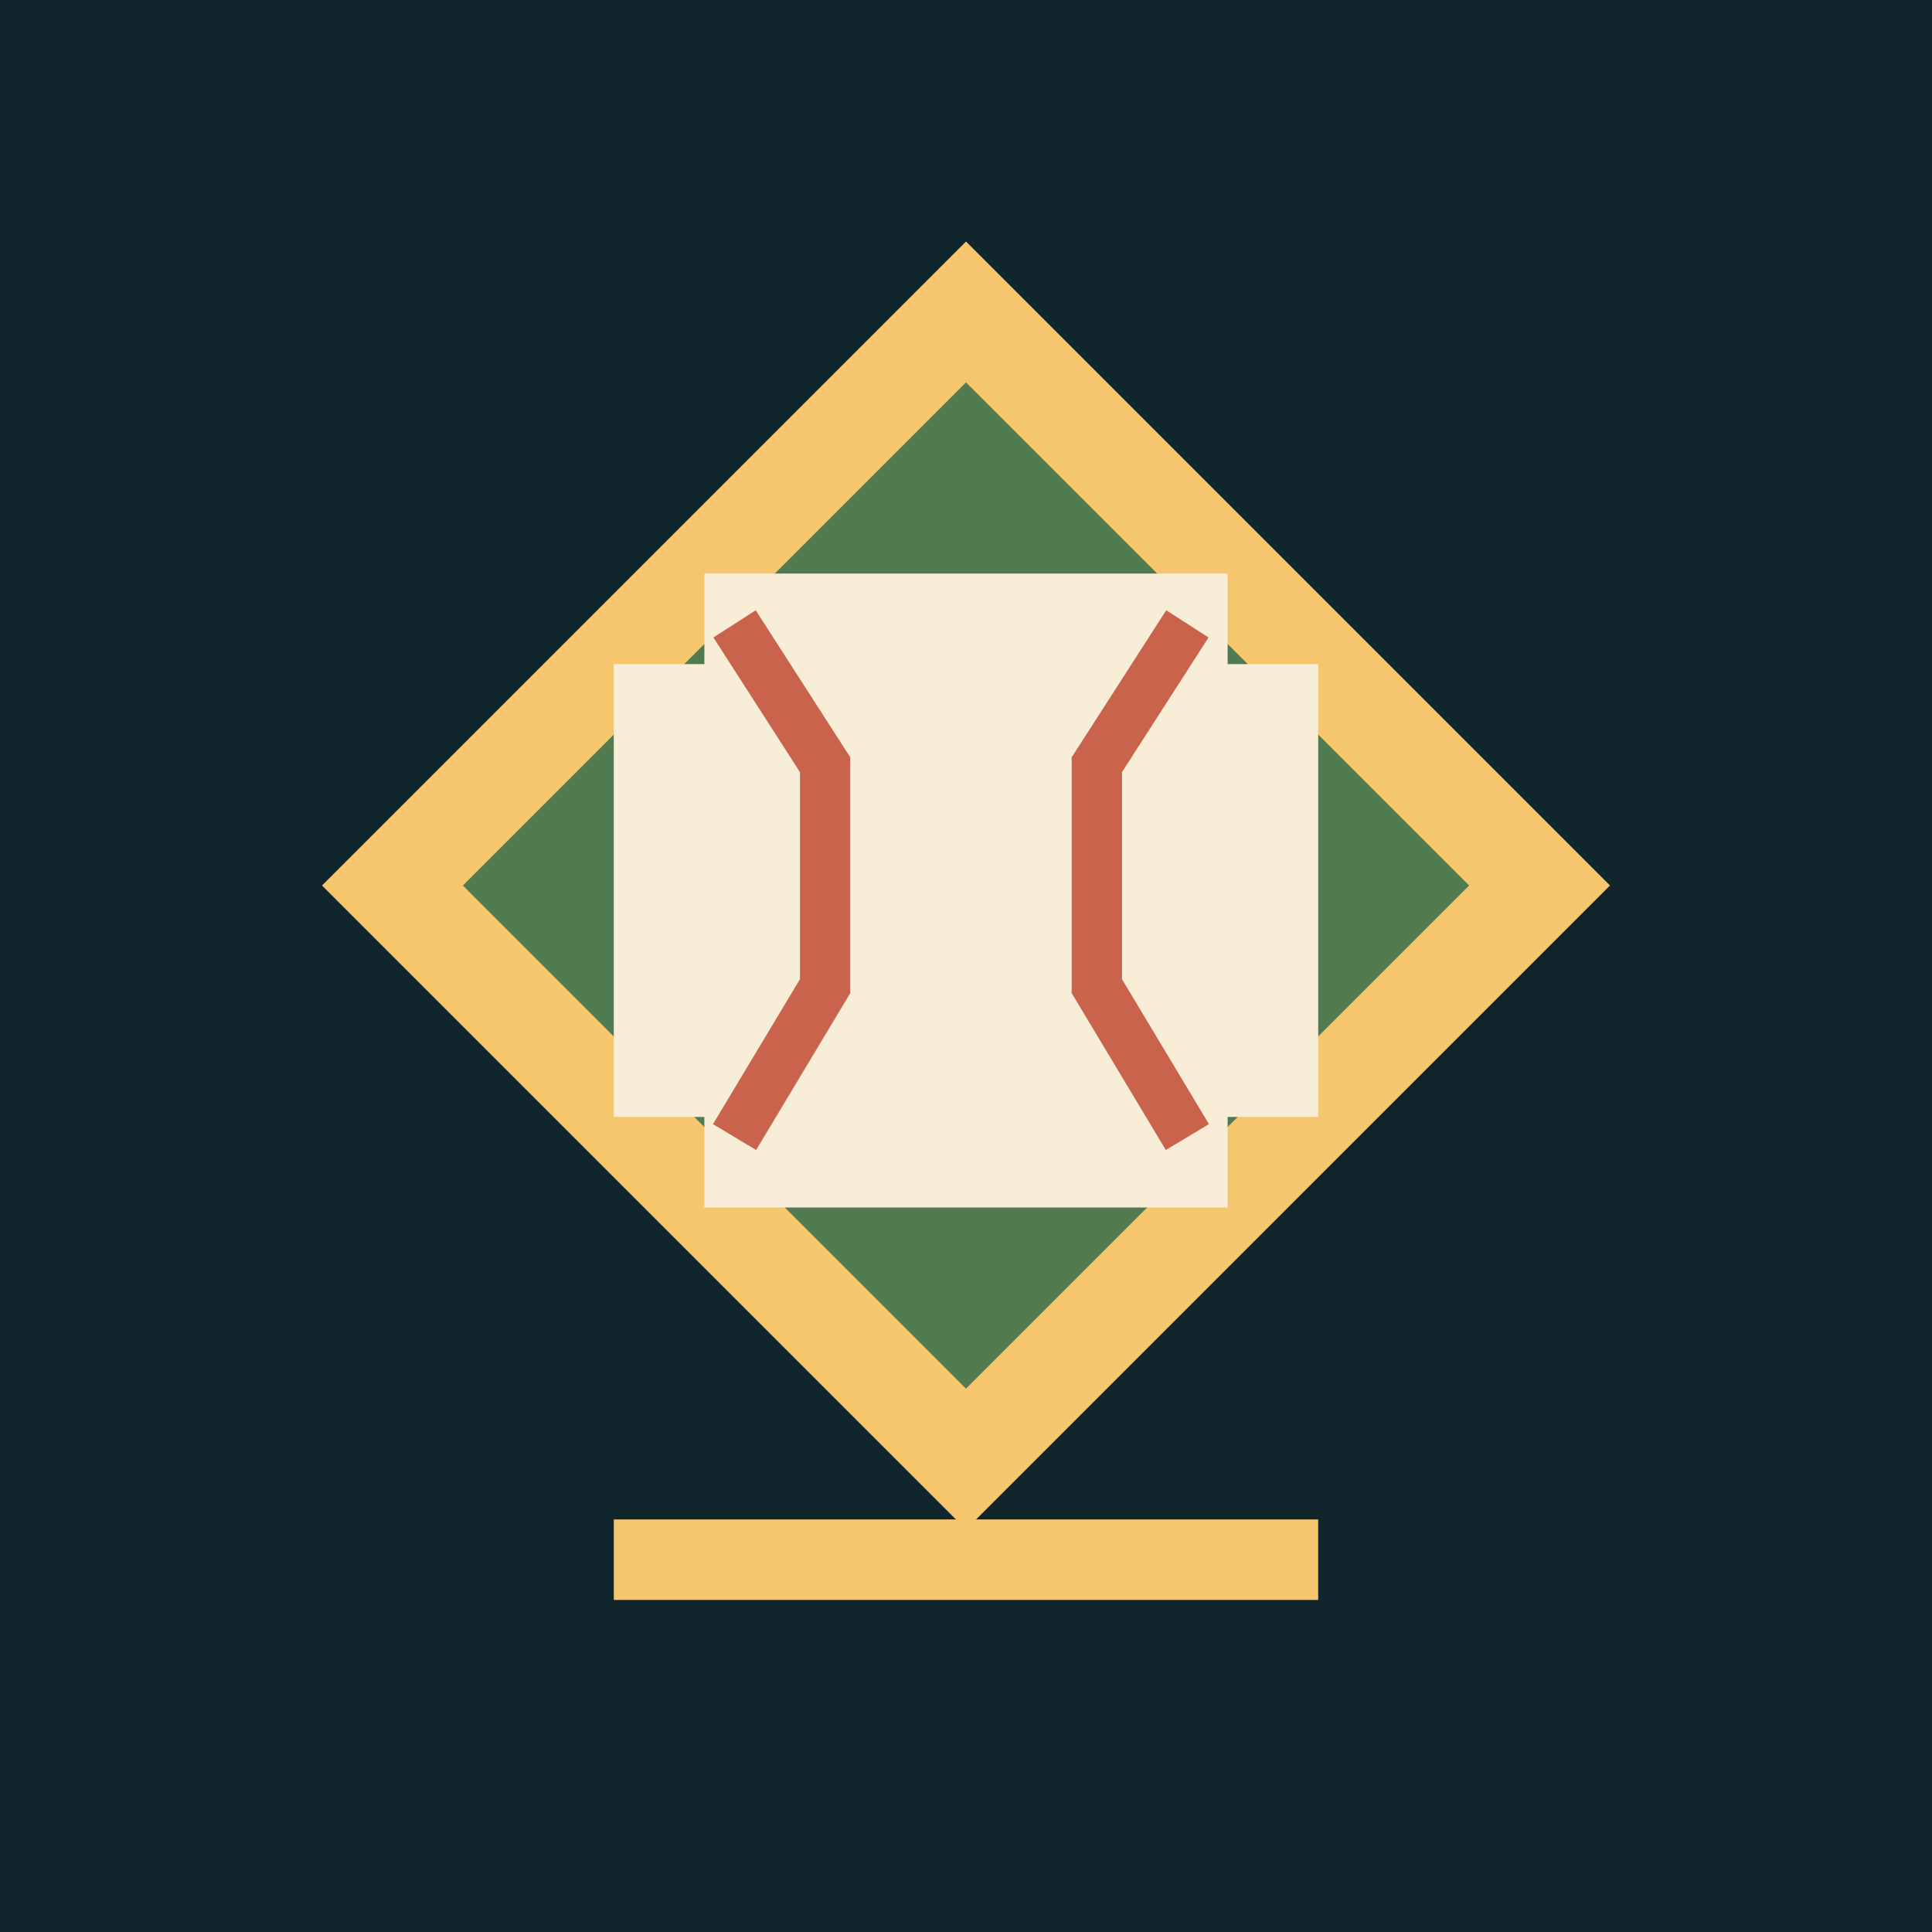
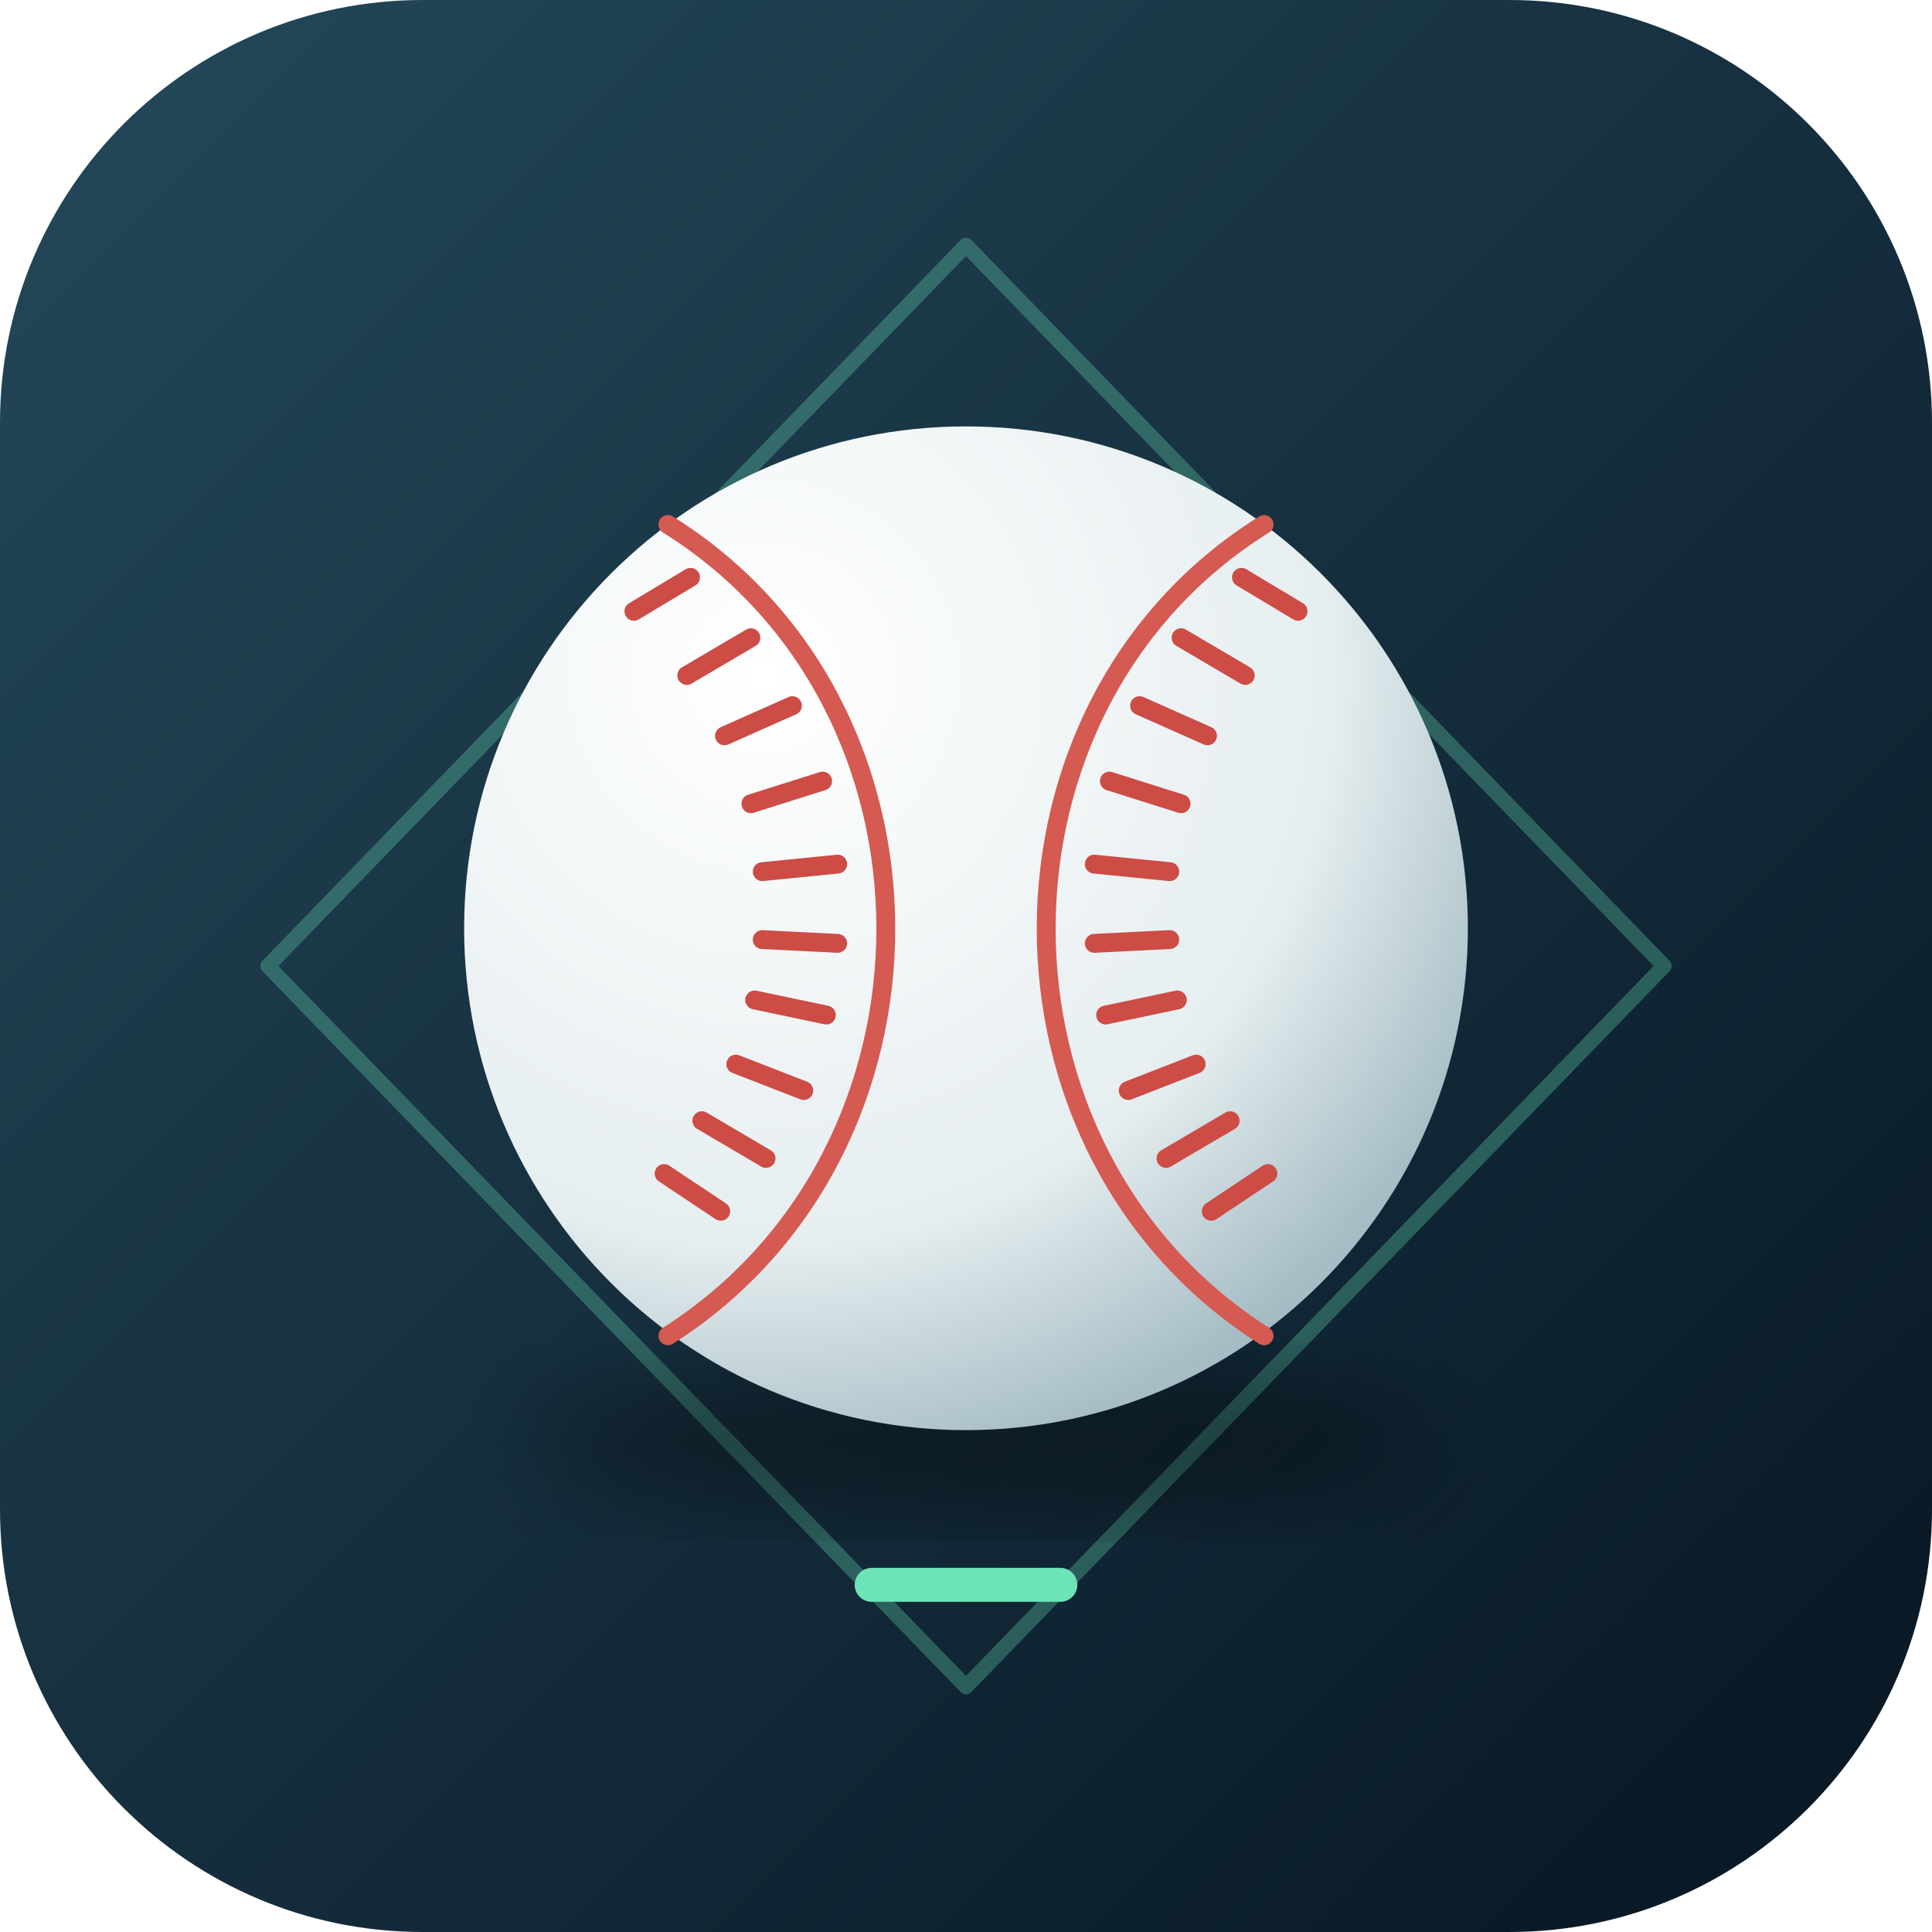
- <svg xmlns="http://www.w3.org/2000/svg" viewBox="0 0 192 192">
-   <rect width="192" height="192" fill="#11252d" />
-   <path fill="#f5c66d" d="M96 24l64 64-64 64-64-64z" />
-   <path fill="#527a51" d="M96 38l50 50-50 50-50-50z" />
-   <path fill="#f8eed7" d="M70 57h52v9h9v45h-9v9H70v-9h-9V66h9z" />
-   <path d="M73 62l9 14v22l-9 15M118 62l-9 14v22l9 15" fill="none" stroke="#c9634c" stroke-width="5" />
-   <path fill="#f5c66d" d="M61 151h70v8H61z" />
+ <svg xmlns="http://www.w3.org/2000/svg" viewBox="0 0 512 512">
+   <defs>
+     <linearGradient id="bg" x2="1" y2="1">
+       <stop stop-color="#24495b" />
+       <stop offset="1" stop-color="#071521" />
+     </linearGradient>
+     <radialGradient id="ball" cx=".3" cy=".25" r=".8">
+       <stop stop-color="#fff" />
+       <stop offset=".7" stop-color="#e6eef0" />
+       <stop offset="1" stop-color="#a6bdc5" />
+     </radialGradient>
+     <filter id="shadow">
+       <feGaussianBlur stdDeviation="12" />
+     </filter>
+   </defs>
+   <rect width="512" height="512" rx="112" fill="url(#bg)" />
+   <path d="m256 65 185 191-185 191L71 256Z" fill="none" stroke="#6de4b8" stroke-opacity=".3" stroke-width="4" stroke-linejoin="round" />
+   <ellipse cx="260" cy="382" rx="120" ry="22" fill="#000" opacity=".32" filter="url(#shadow)" />
+   <circle cx="256" cy="246" r="133" fill="url(#ball)" />
+   <path d="M177 139c77 48 77 166 0 215M335 139c-77 48-77 166 0 215" fill="none" stroke="#d55a52" stroke-width="5" stroke-linecap="round" />
+   <g fill="none" stroke="#cd4c45" stroke-width="5" stroke-linecap="round">
+     <path d="m183 153-15 9m31 7-17 10m28 8-18 8m26 12-19 6m23 16-20 2m20 19-20-1m17 20-19-4m13 24-18-7m8 25-17-10m5 24-15-10M329 153l15 9m-31 7 17 10m-28 8 18 8m-26 12 19 6m-23 16 20 2m-20 19 20-1m-17 20 19-4m-13 24 18-7m-8 25 17-10m-5 24 15-10" />
+   </g>
+   <path d="M231 420h50" stroke="#6de4b8" stroke-width="9" stroke-linecap="round" />
</svg>
